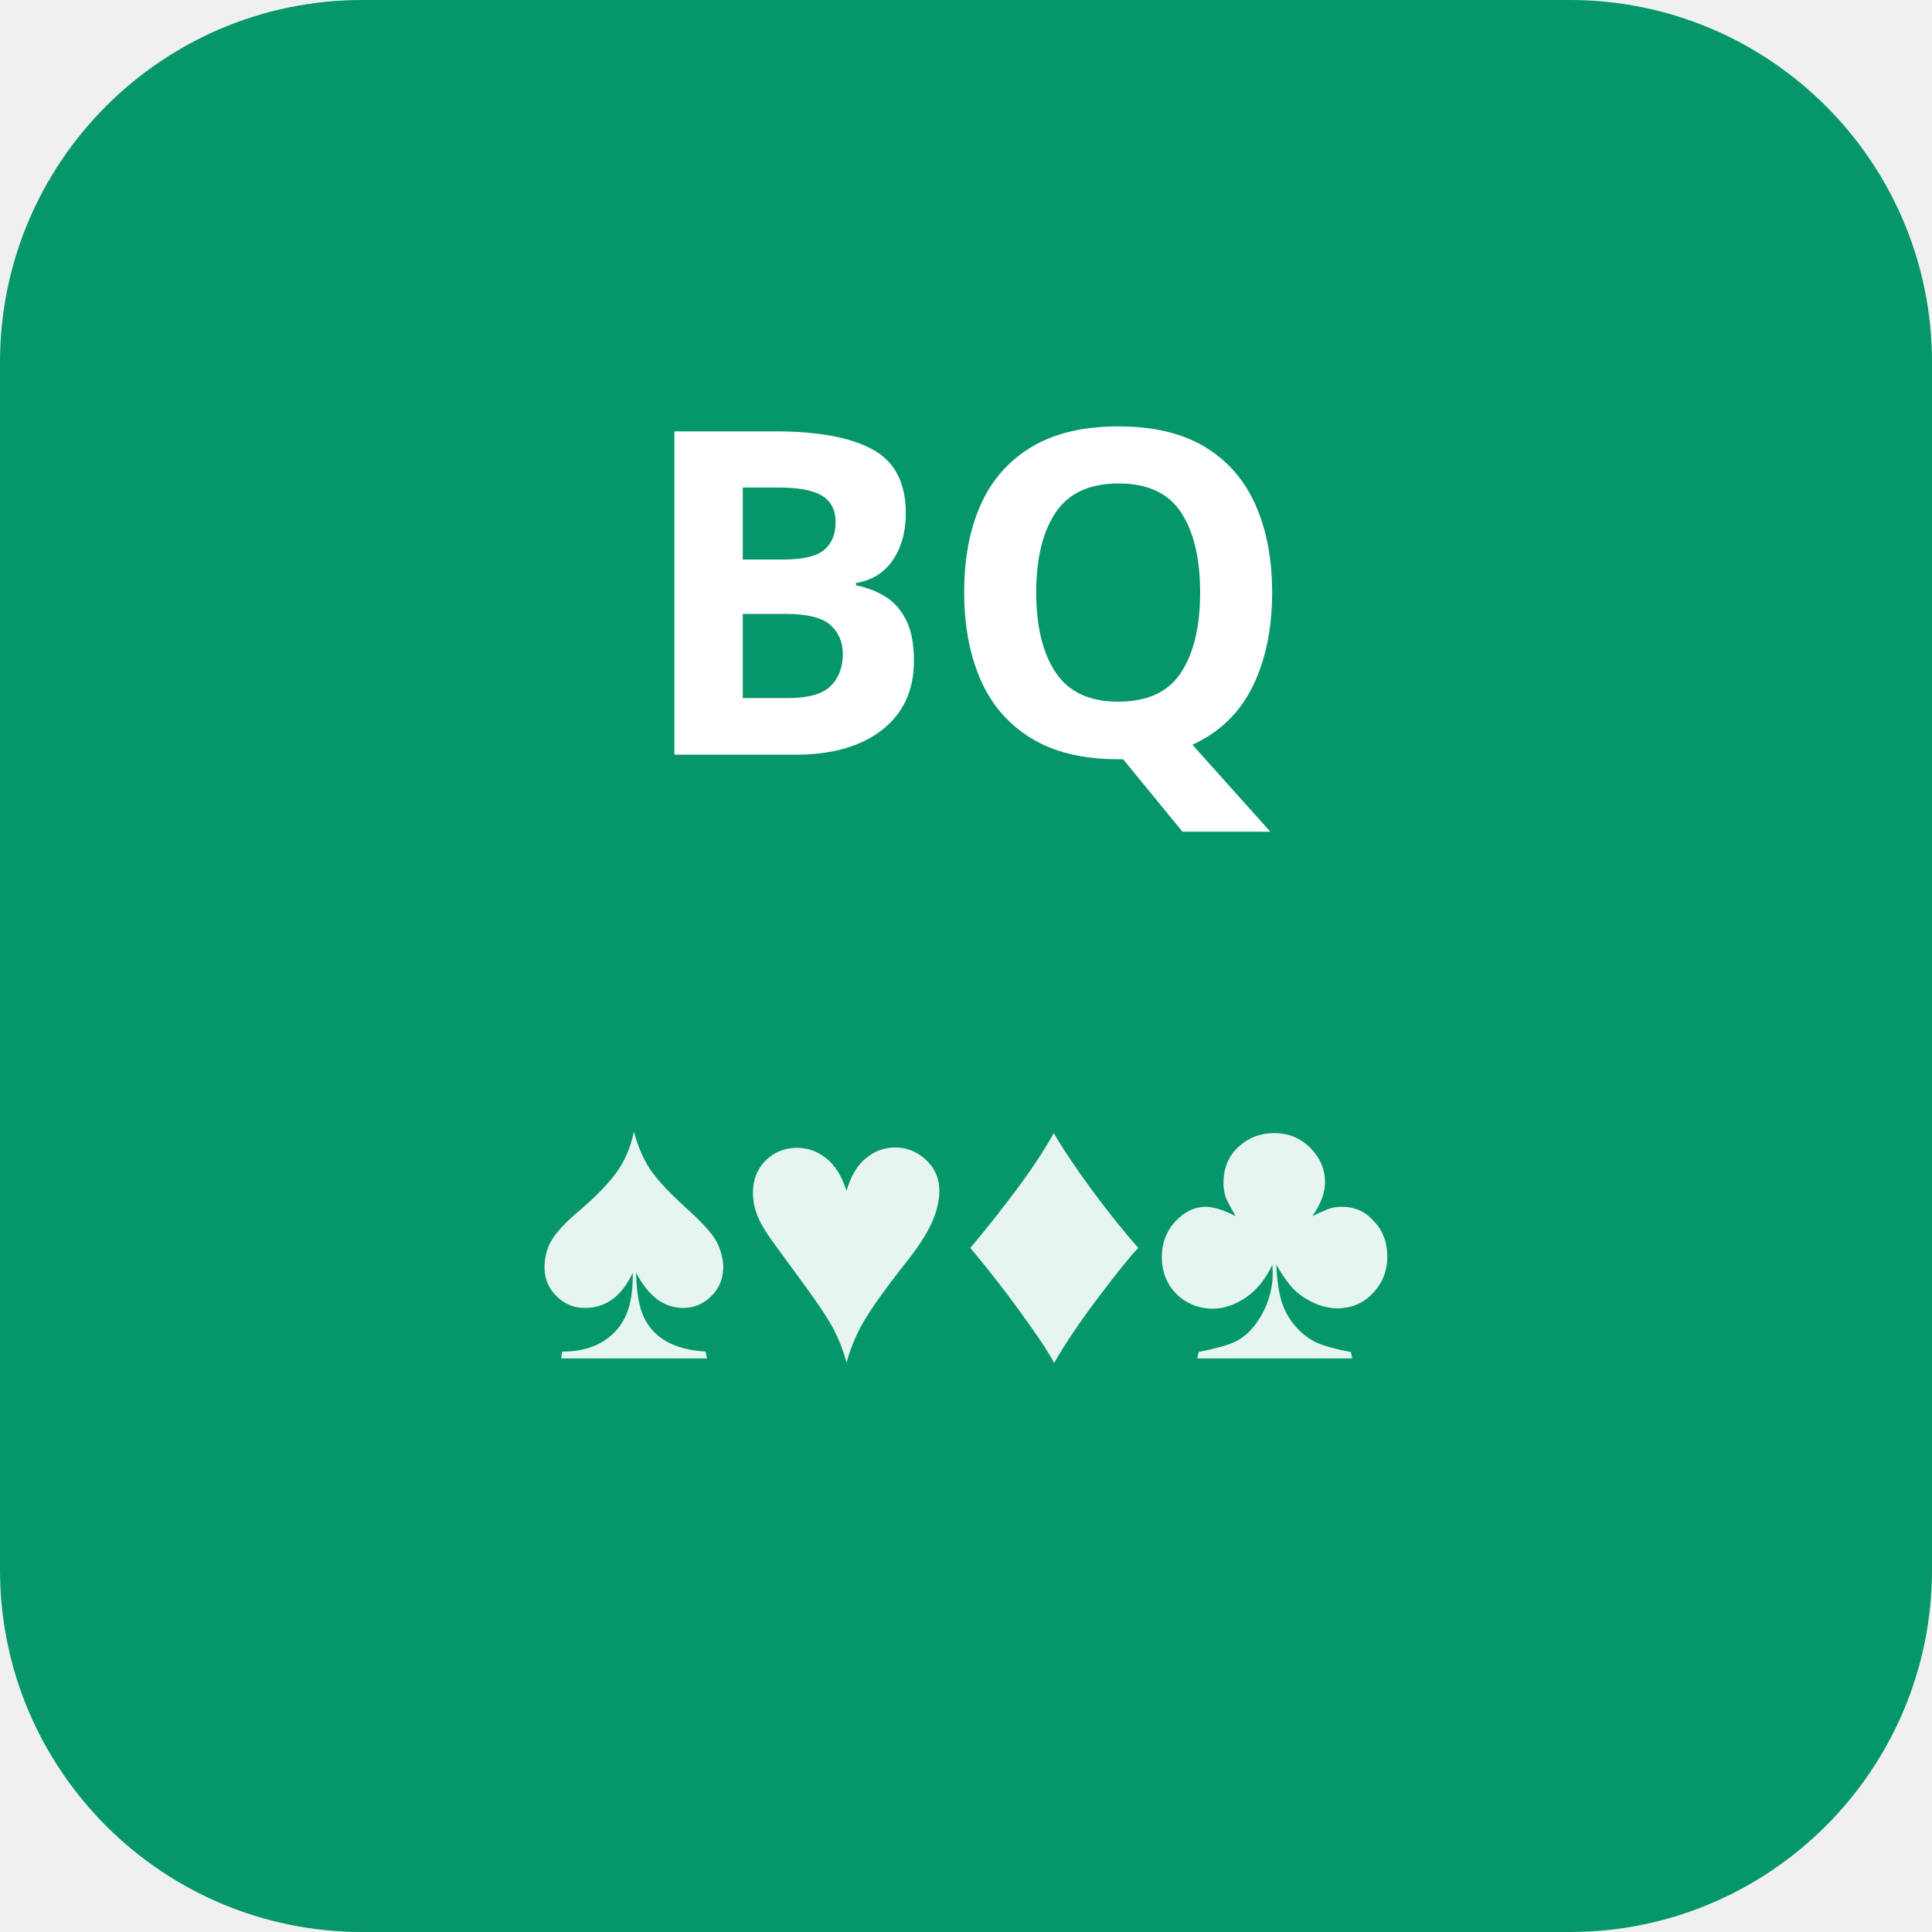
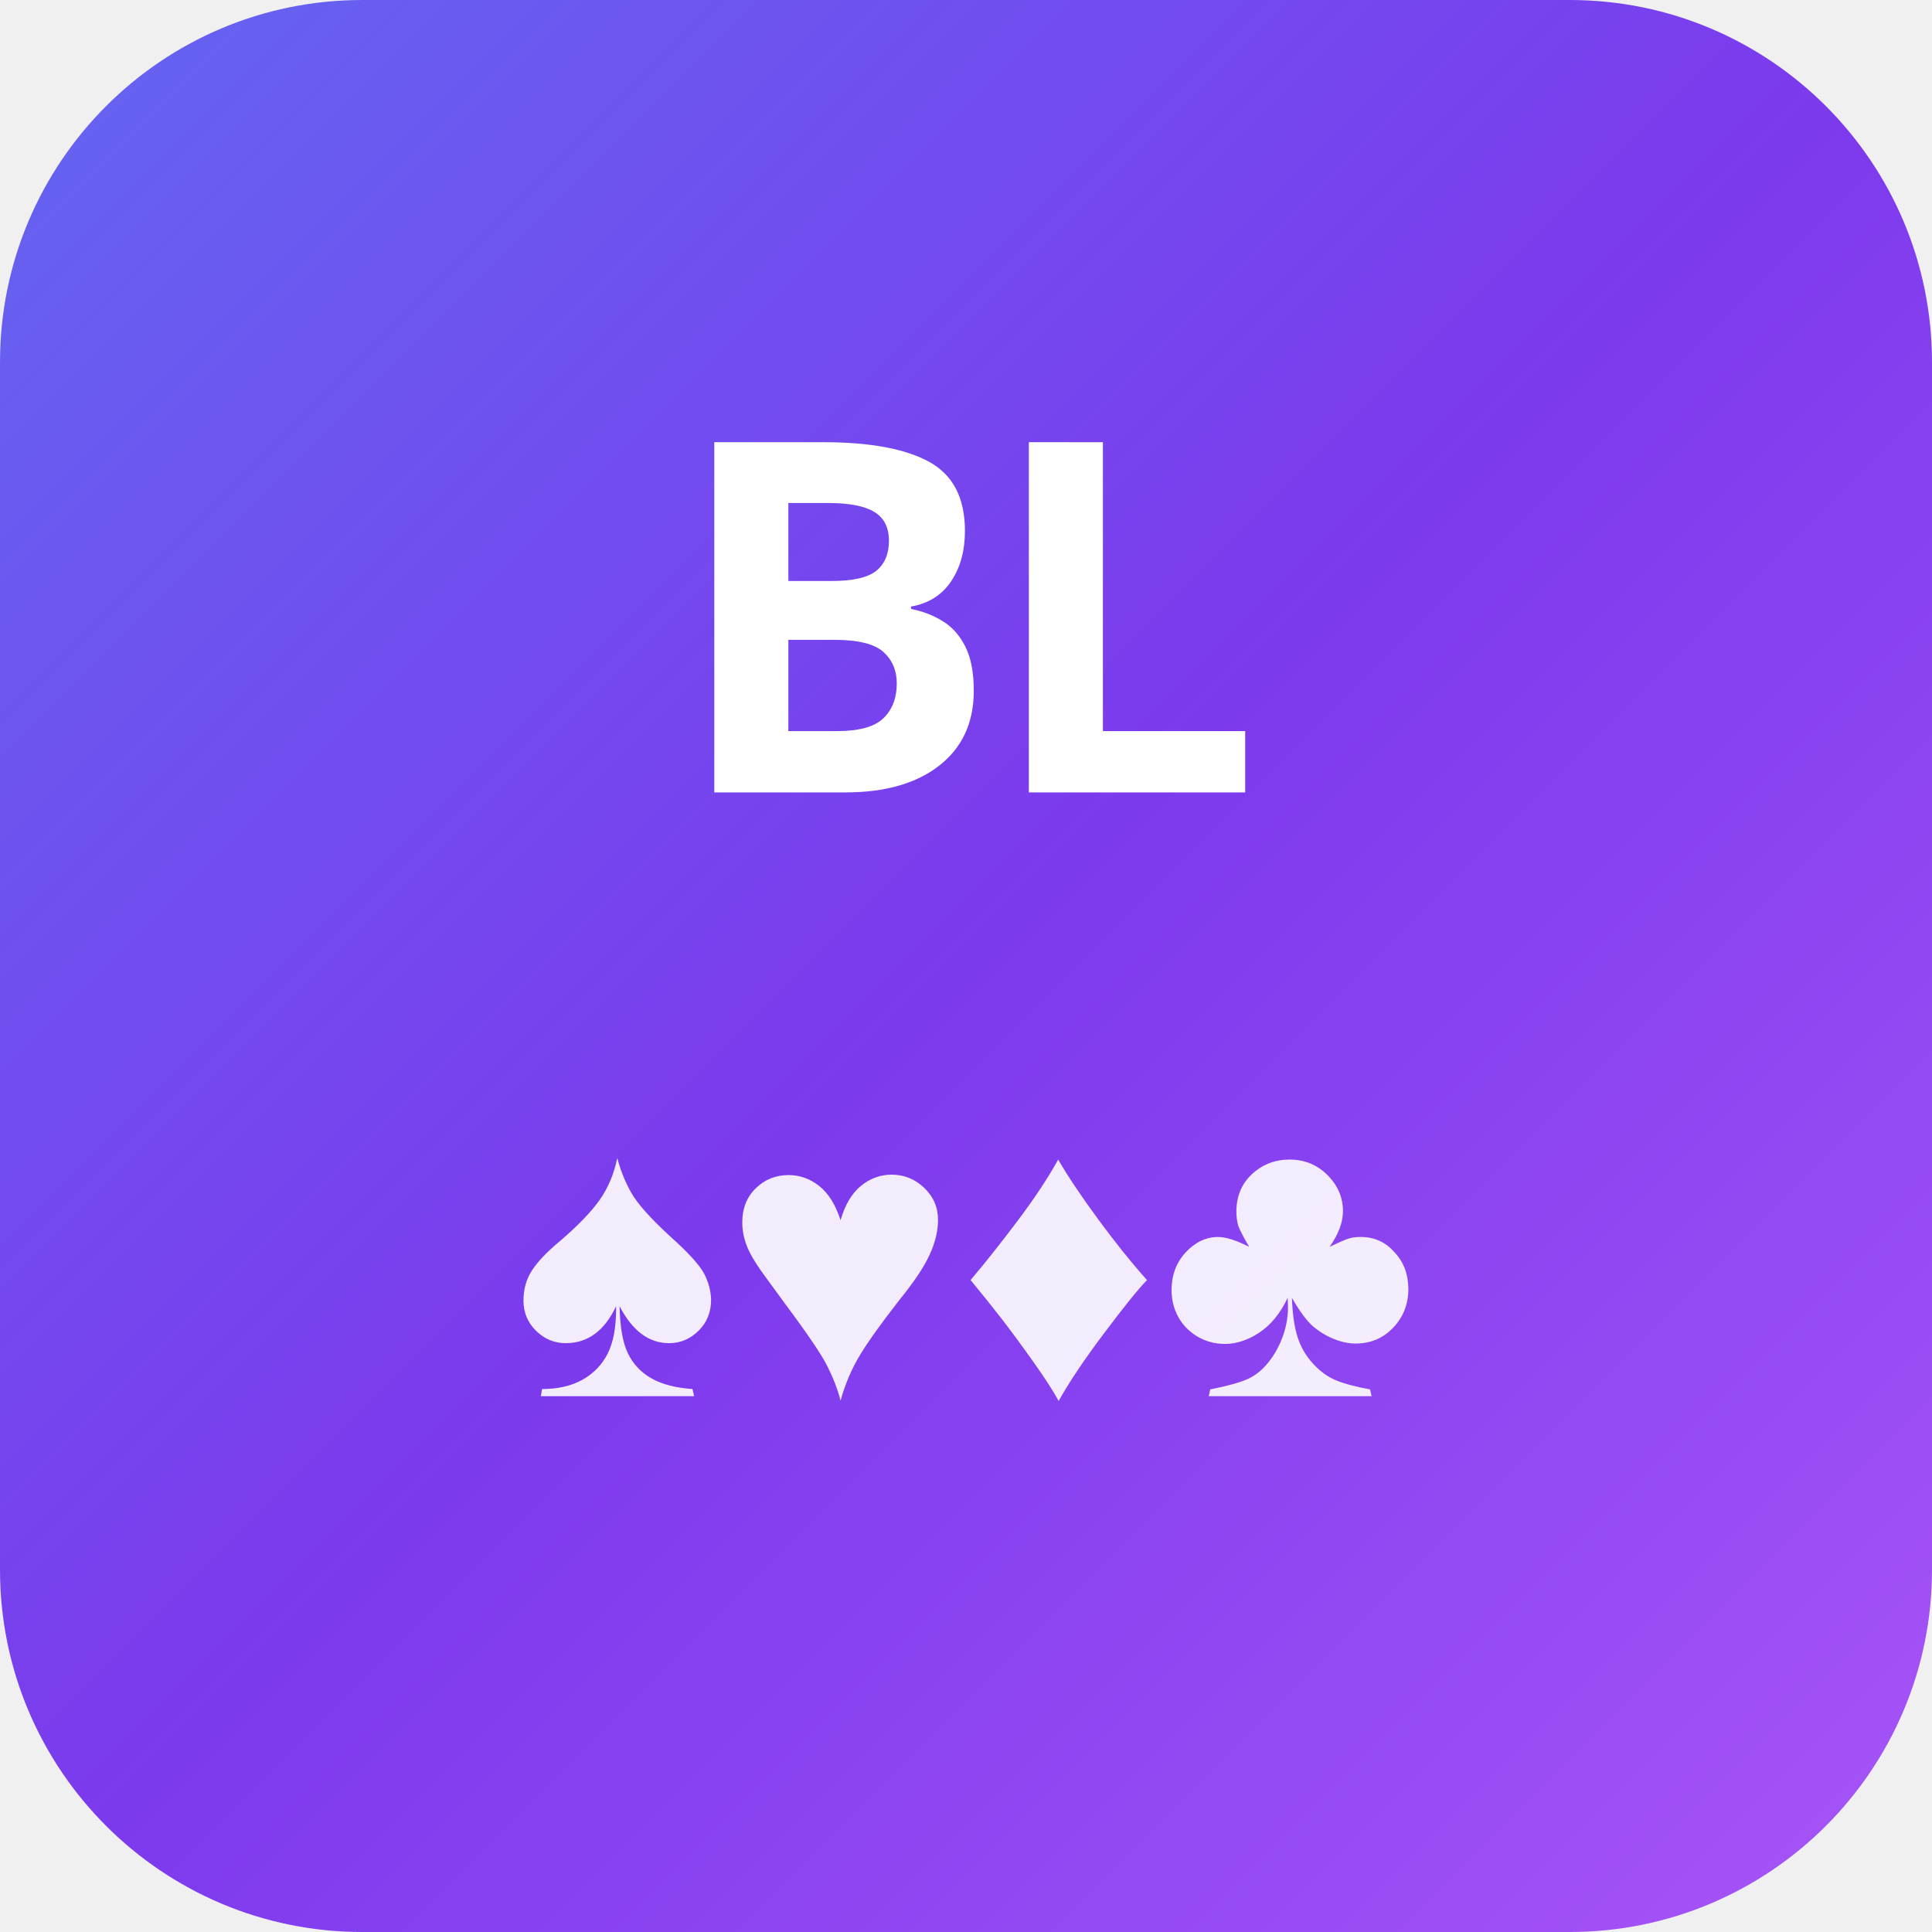
<svg xmlns="http://www.w3.org/2000/svg" viewBox="0 0 512 512">
-   <rect width="512" height="512" rx="96" fill="#059669" />
-   <text x="256" y="200" text-anchor="middle" font-size="120" font-weight="900" font-family="system-ui, sans-serif" fill="white">BQ</text>
-   <text x="256" y="360" text-anchor="middle" font-size="100" fill="white" opacity="0.9">♠♥♦♣</text>
+   <defs>
+     <linearGradient id="bg" x1="0" y1="0" x2="1" y2="1">
+       <stop offset="0%" stop-color="#6366f1" />
+       <stop offset="50%" stop-color="#7c3aed" />
+       <stop offset="100%" stop-color="#a855f7" />
+     </linearGradient>
+   </defs>
+   <rect width="512" height="512" rx="96" fill="url(#bg)" />
+   <text x="256" y="210" text-anchor="middle" font-size="130" font-weight="900" font-family="system-ui, sans-serif" fill="white" letter-spacing="-4">BL</text>
+   <text x="256" y="370" text-anchor="middle" font-size="105" fill="white" opacity="0.9">♠♥♦♣</text>
</svg>
